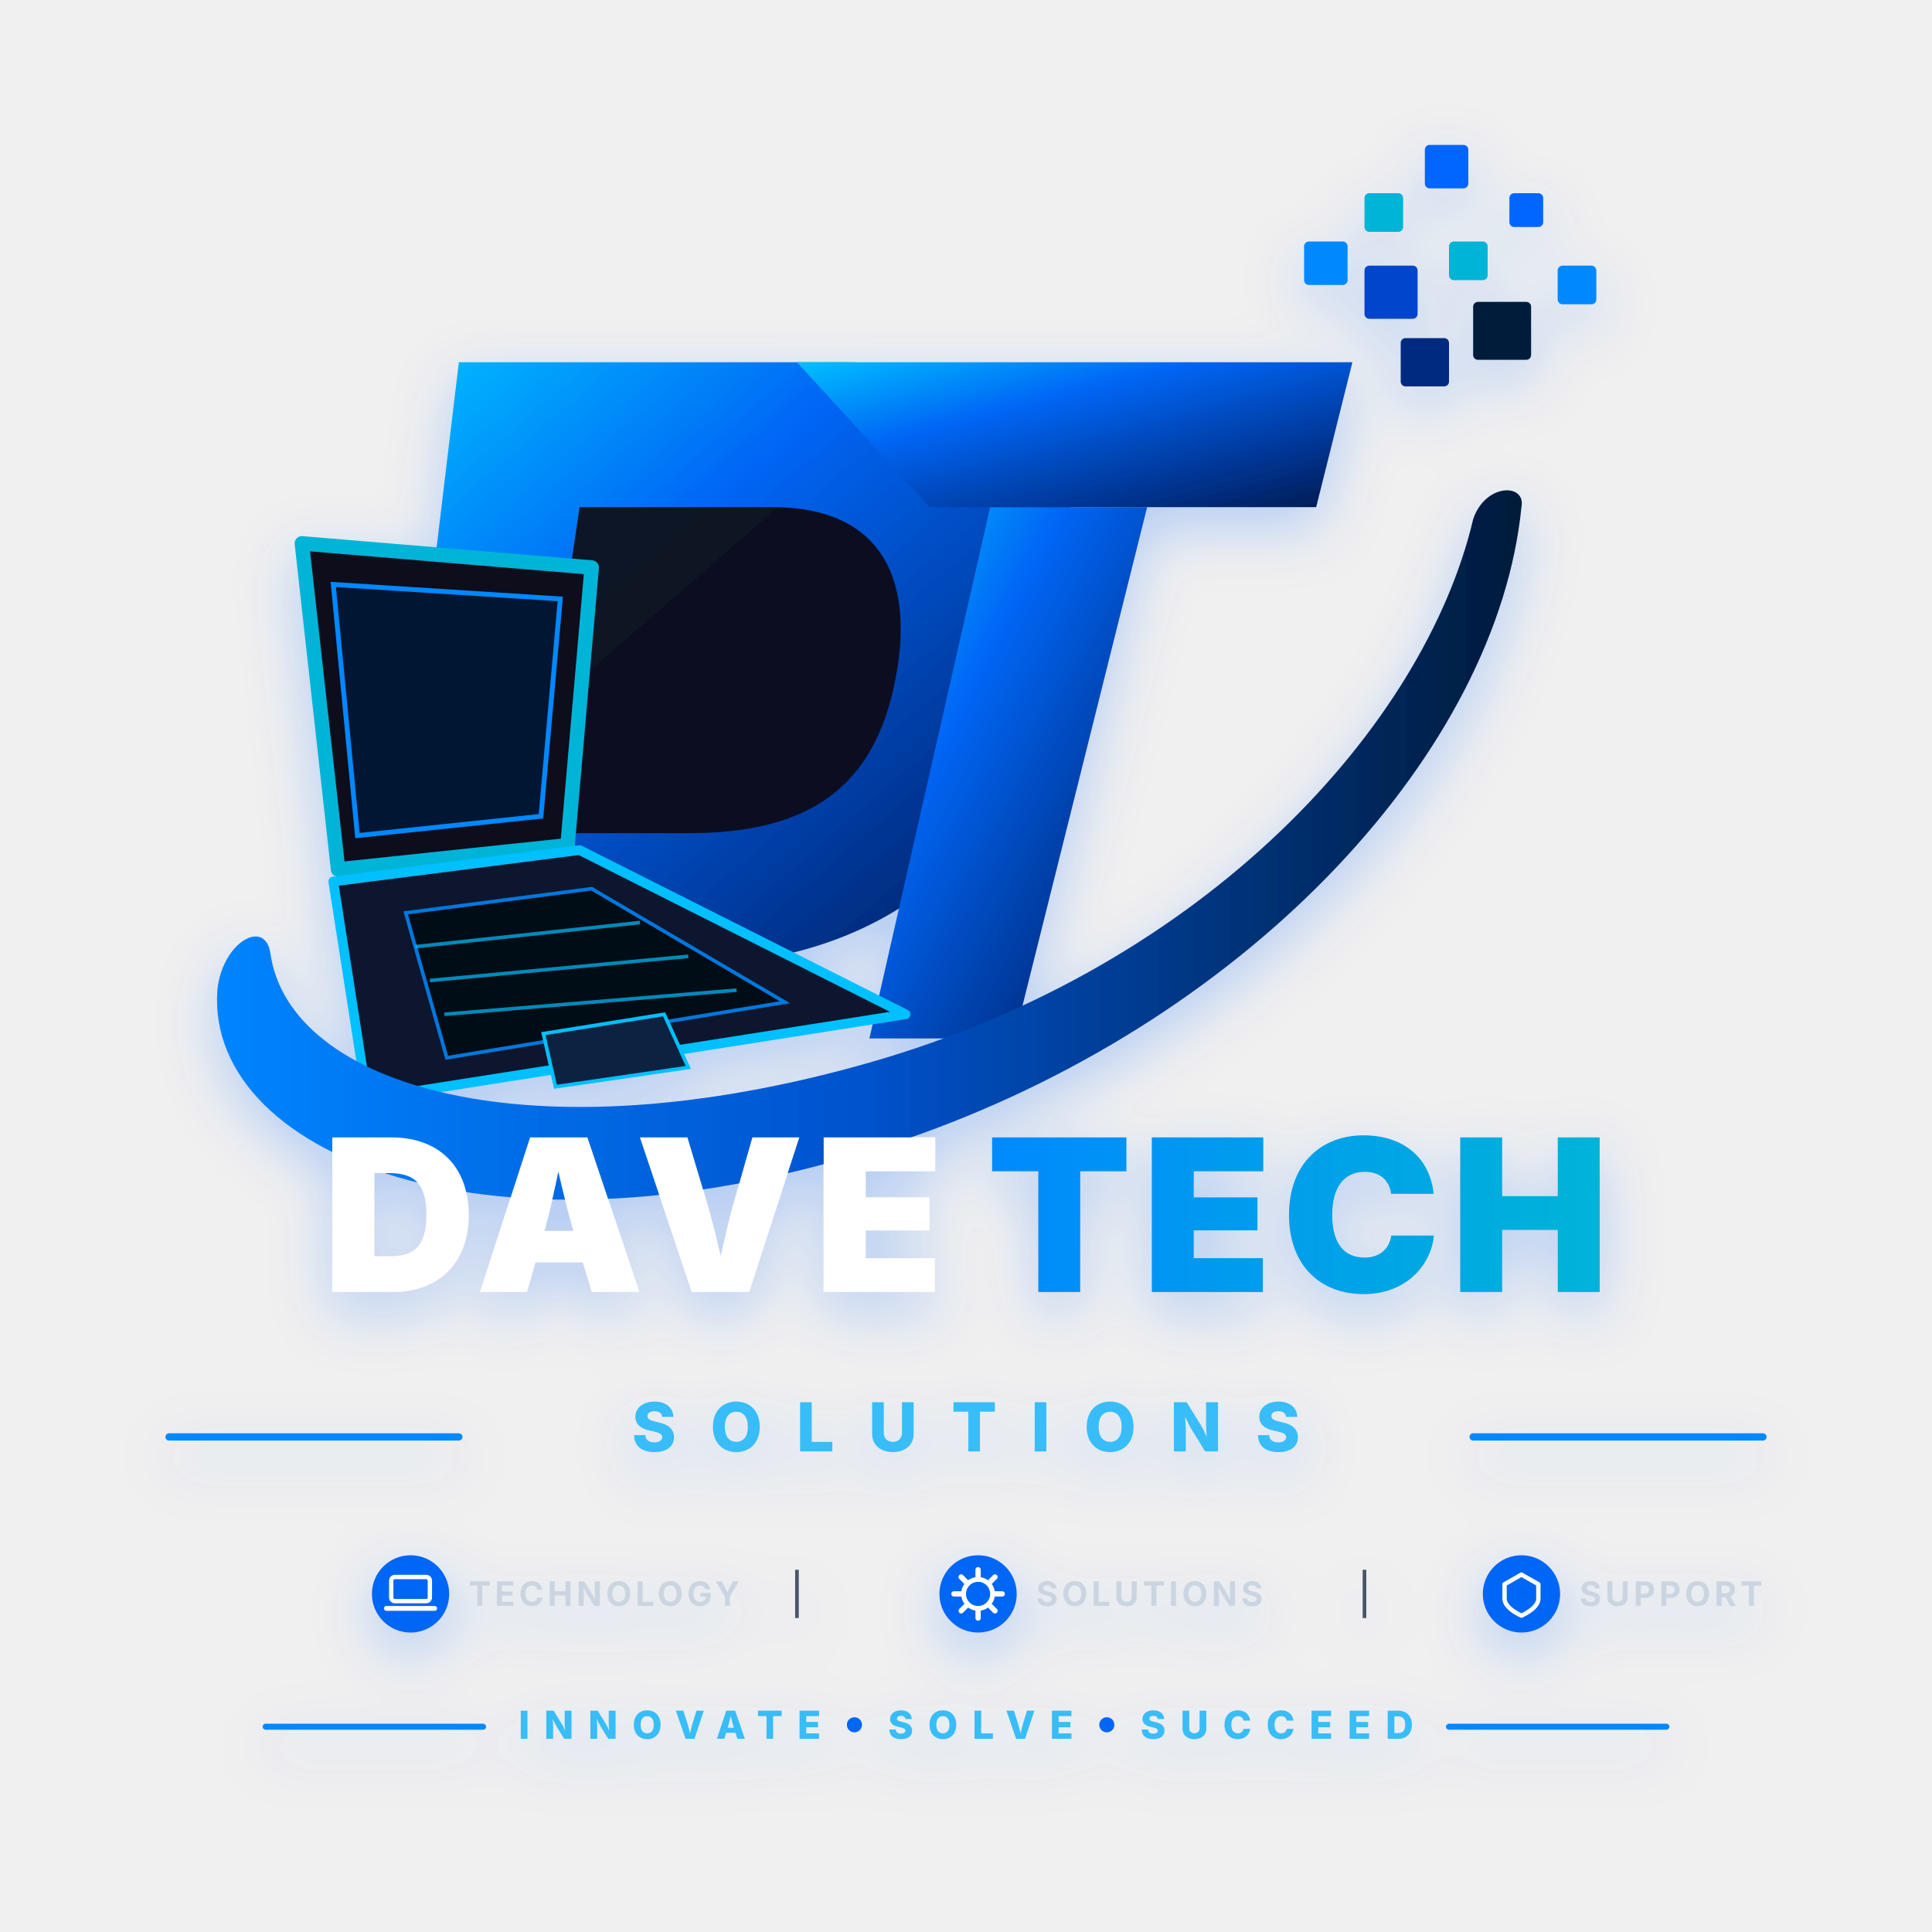
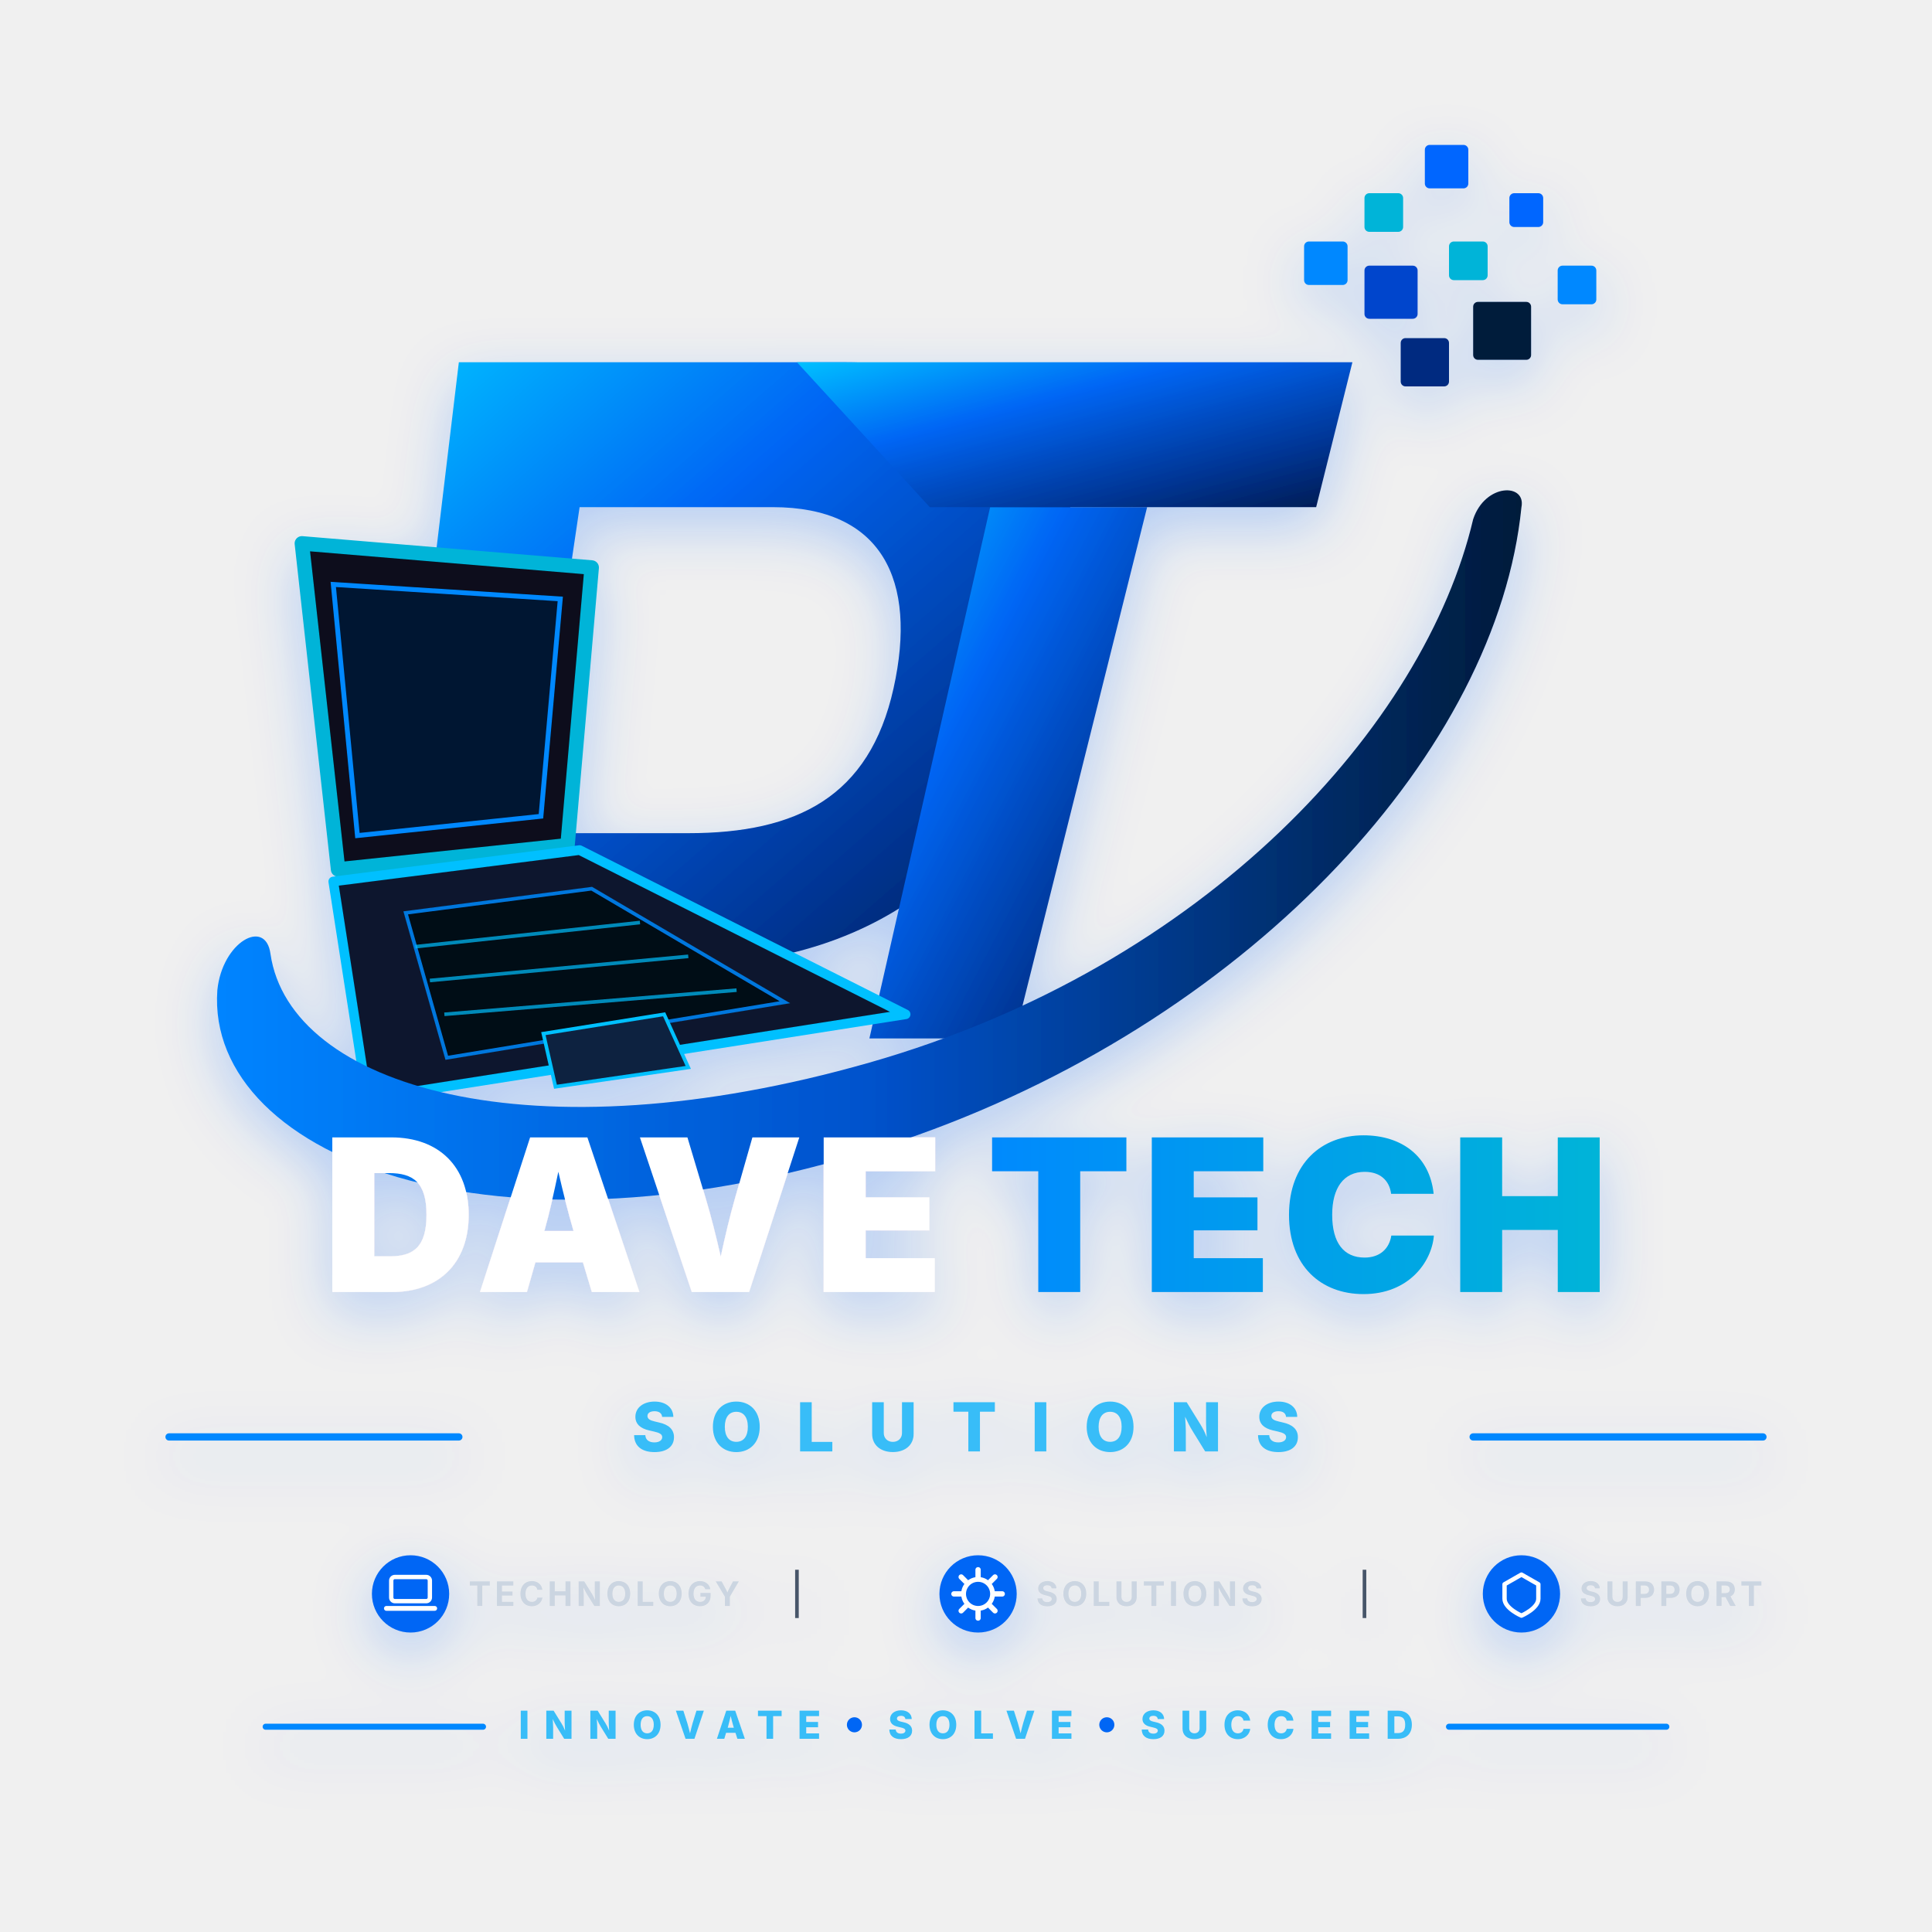
<svg xmlns="http://www.w3.org/2000/svg" viewBox="0 0 800 800" width="100%" height="100%">
  <defs>
    <linearGradient id="dtGradBlue" x1="0%" y1="0%" x2="100%" y2="100%">
      <stop offset="0%" stop-color="#00c0ff" />
      <stop offset="35%" stop-color="#0066f5" />
      <stop offset="75%" stop-color="#003594" />
      <stop offset="100%" stop-color="#001a4e" />
    </linearGradient>
    <linearGradient id="dtGradCyan" x1="0%" y1="0%" x2="100%" y2="0%">
      <stop offset="0%" stop-color="#00d2ff" />
      <stop offset="100%" stop-color="#0055ff" />
    </linearGradient>
    <linearGradient id="dtSwooshGrad" x1="0%" y1="50%" x2="100%" y2="50%">
      <stop offset="0%" stop-color="#0084ff" />
      <stop offset="50%" stop-color="#0052cc" />
      <stop offset="100%" stop-color="#051b3b" />
    </linearGradient>
    <linearGradient id="techTextGrad" x1="0%" y1="0%" x2="100%" y2="0%">
      <stop offset="0%" stop-color="#0055e5" />
      <stop offset="50%" stop-color="#0088ff" />
      <stop offset="100%" stop-color="#00b4d8" />
    </linearGradient>
    <filter id="glowEffect" x="-10%" y="-10%" width="120%" height="120%">
      <feDropShadow dx="0" dy="8" stdDeviation="12" flood-color="#0066ff" flood-opacity="0.25" />
    </filter>
  </defs>
  <g filter="url(#glowEffect)">
    <g transform="translate(100, 30)">
-       <path d="M 90 120 L 250 120 C 330 120, 360 170, 340 250 C 320 320, 270 370, 180 370 L 60 370 Z" fill="url(#dtGradBlue)" />
-       <path d="M 140 180 L 220 180 C 265 180, 280 210, 270 255 C 260 300, 230 315, 185 315 L 120 315 Z" fill="#080e1a" opacity="0.95" />
+       <path d="M 90 120 L 250 120 C 330 120, 360 170, 340 250 C 320 320, 270 370, 180 370 L 60 370 Z M 140 180 L 220 180 C 265 180, 280 210, 270 255 C 260 300, 230 315, 185 315 L 120 315 Z" fill="url(#dtGradBlue)" fill-rule="evenodd" />
      <path d="M 310 180 L 375 180 L 320 400 L 260 400 Z" fill="url(#dtGradBlue)" />
      <path d="M 230 120 L 460 120 L 445 180 L 285 180 Z" fill="url(#dtGradBlue)" />
      <rect x="440" y="70" width="18" height="18" fill="#0088ff" rx="2" />
      <rect x="465" y="50" width="16" height="16" fill="#00b4d8" rx="2" />
      <rect x="490" y="30" width="18" height="18" fill="#0066ff" rx="2" />
      <rect x="465" y="80" width="22" height="22" fill="#0044cc" rx="2" />
      <rect x="500" y="70" width="16" height="16" fill="#00b4d8" rx="2" />
      <rect x="525" y="50" width="14" height="14" fill="#0066ff" rx="2" />
      <rect x="480" y="110" width="20" height="20" fill="#002b80" rx="2" />
      <rect x="510" y="95" width="24" height="24" fill="#051b3b" rx="2" />
      <rect x="545" y="80" width="16" height="16" fill="#0088ff" rx="2" />
      <path d="M 25 195 L 145 205 L 135 320 L 40 330 Z" fill="#07111e" stroke="#00b4d8" stroke-width="6" stroke-linejoin="round" />
      <path d="M 38 212 L 132 218 L 124 308 L 48 316 Z" fill="#001833" stroke="#0088ff" stroke-width="2" />
      <path d="M 38 335 L 140 322 L 275 390 L 52 425 Z" fill="#0a192f" stroke="#00c0ff" stroke-width="4" stroke-linejoin="round" />
      <path d="M 68 348 L 145 338 L 225 385 L 85 408 Z" fill="#030a14" stroke="#0077dd" stroke-width="1.5" />
      <line x1="72" y1="362" x2="165" y2="352" stroke="#00c0ff" stroke-width="1.5" opacity="0.7" />
      <line x1="78" y1="376" x2="185" y2="366" stroke="#00c0ff" stroke-width="1.5" opacity="0.7" />
      <line x1="84" y1="390" x2="205" y2="380" stroke="#00c0ff" stroke-width="1.5" opacity="0.7" />
      <path d="M 125 398 L 175 390 L 185 412 L 130 420 Z" fill="#0c2340" stroke="#00c0ff" stroke-width="1.5" />
      <path d="M -10 380 C -15 450, 110 500, 280 440 C 420 390, 520 280, 530 180 C 532 170, 515 170, 510 185 C 490 270, 400 370, 260 410 C 120 450, 20 420, 12 365 C 10 350, -8 360, -10 380 Z" fill="url(#dtSwooshGrad)" />
    </g>
    <g transform="translate(400, 535)" text-anchor="middle">
      <text font-family="system-ui, -apple-system, 'Montserrat', 'Inter', 'Arial Black', sans-serif" font-weight="900" font-size="88" letter-spacing="4">
        <tspan fill="#ffffff">DAVE</tspan>
        <tspan fill="url(#techTextGrad)">TECH</tspan>
      </text>
    </g>
    <g transform="translate(400, 595)">
      <line x1="-330" y1="0" x2="-210" y2="0" stroke="#0088ff" stroke-width="3" stroke-linecap="round" />
      <text x="0" y="6" text-anchor="middle" font-family="system-ui, -apple-system, 'Montserrat', sans-serif" font-weight="800" font-size="28" fill="#38bdf8" letter-spacing="14">SOLUTIONS</text>
      <line x1="210" y1="0" x2="330" y2="0" stroke="#0088ff" stroke-width="3" stroke-linecap="round" />
    </g>
    <g transform="translate(400, 660)">
      <g transform="translate(-230, 0)">
        <circle cx="0" cy="0" r="16" fill="#0066f5" />
        <rect x="-8" y="-7" width="16" height="10" rx="1.5" fill="none" stroke="#ffffff" stroke-width="1.8" />
        <line x1="-10" y1="6" x2="10" y2="6" stroke="#ffffff" stroke-width="2" stroke-linecap="round" />
        <text x="24" y="5" font-family="system-ui, -apple-system, sans-serif" font-weight="700" font-size="14" fill="#cbd5e1" letter-spacing="1.5">TECHNOLOGY</text>
      </g>
      <line x1="-70" y1="-10" x2="-70" y2="10" stroke="#475569" stroke-width="1.5" />
      <g transform="translate(5, 0)">
        <circle cx="0" cy="0" r="16" fill="#0066f5" />
        <circle cx="0" cy="0" r="6" fill="none" stroke="#ffffff" stroke-width="2" />
        <path d="M 0 -10 L 0 -7 M 0 7 L 0 10 M -10 0 L -7 0 M 7 0 L 10 0 M -7 -7 L -5 -5 M 5 5 L 7 7 M -7 7 L -5 5 M 5 -5 L 7 -7" stroke="#ffffff" stroke-width="2.2" stroke-linecap="round" />
        <text x="24" y="5" font-family="system-ui, -apple-system, sans-serif" font-weight="700" font-size="14" fill="#cbd5e1" letter-spacing="1.5">SOLUTIONS</text>
      </g>
      <line x1="165" y1="-10" x2="165" y2="10" stroke="#475569" stroke-width="1.5" />
      <g transform="translate(230, 0)">
        <circle cx="0" cy="0" r="16" fill="#0066f5" />
        <path d="M 0 -8 L 7 -4 L 7 2 C 7 6, 0 9, 0 9 C 0 9, -7 6, -7 2 L -7 -4 Z" fill="none" stroke="#ffffff" stroke-width="1.8" stroke-linejoin="round" />
        <text x="24" y="5" font-family="system-ui, -apple-system, sans-serif" font-weight="700" font-size="14" fill="#cbd5e1" letter-spacing="1.5">SUPPORT</text>
      </g>
    </g>
    <g transform="translate(400, 715)">
      <line x1="-290" y1="0" x2="-200" y2="0" stroke="#0088ff" stroke-width="2.5" stroke-linecap="round" />
      <text x="0" y="5" text-anchor="middle" font-family="system-ui, -apple-system, 'Montserrat', sans-serif" font-weight="800" font-size="16" fill="#38bdf8" letter-spacing="6">
        INNOVATE <tspan fill="#0066f5" font-size="20">•</tspan> SOLVE <tspan fill="#0066f5" font-size="20">•</tspan> SUCCEED
      </text>
      <line x1="200" y1="0" x2="290" y2="0" stroke="#0088ff" stroke-width="2.5" stroke-linecap="round" />
    </g>
  </g>
</svg>
